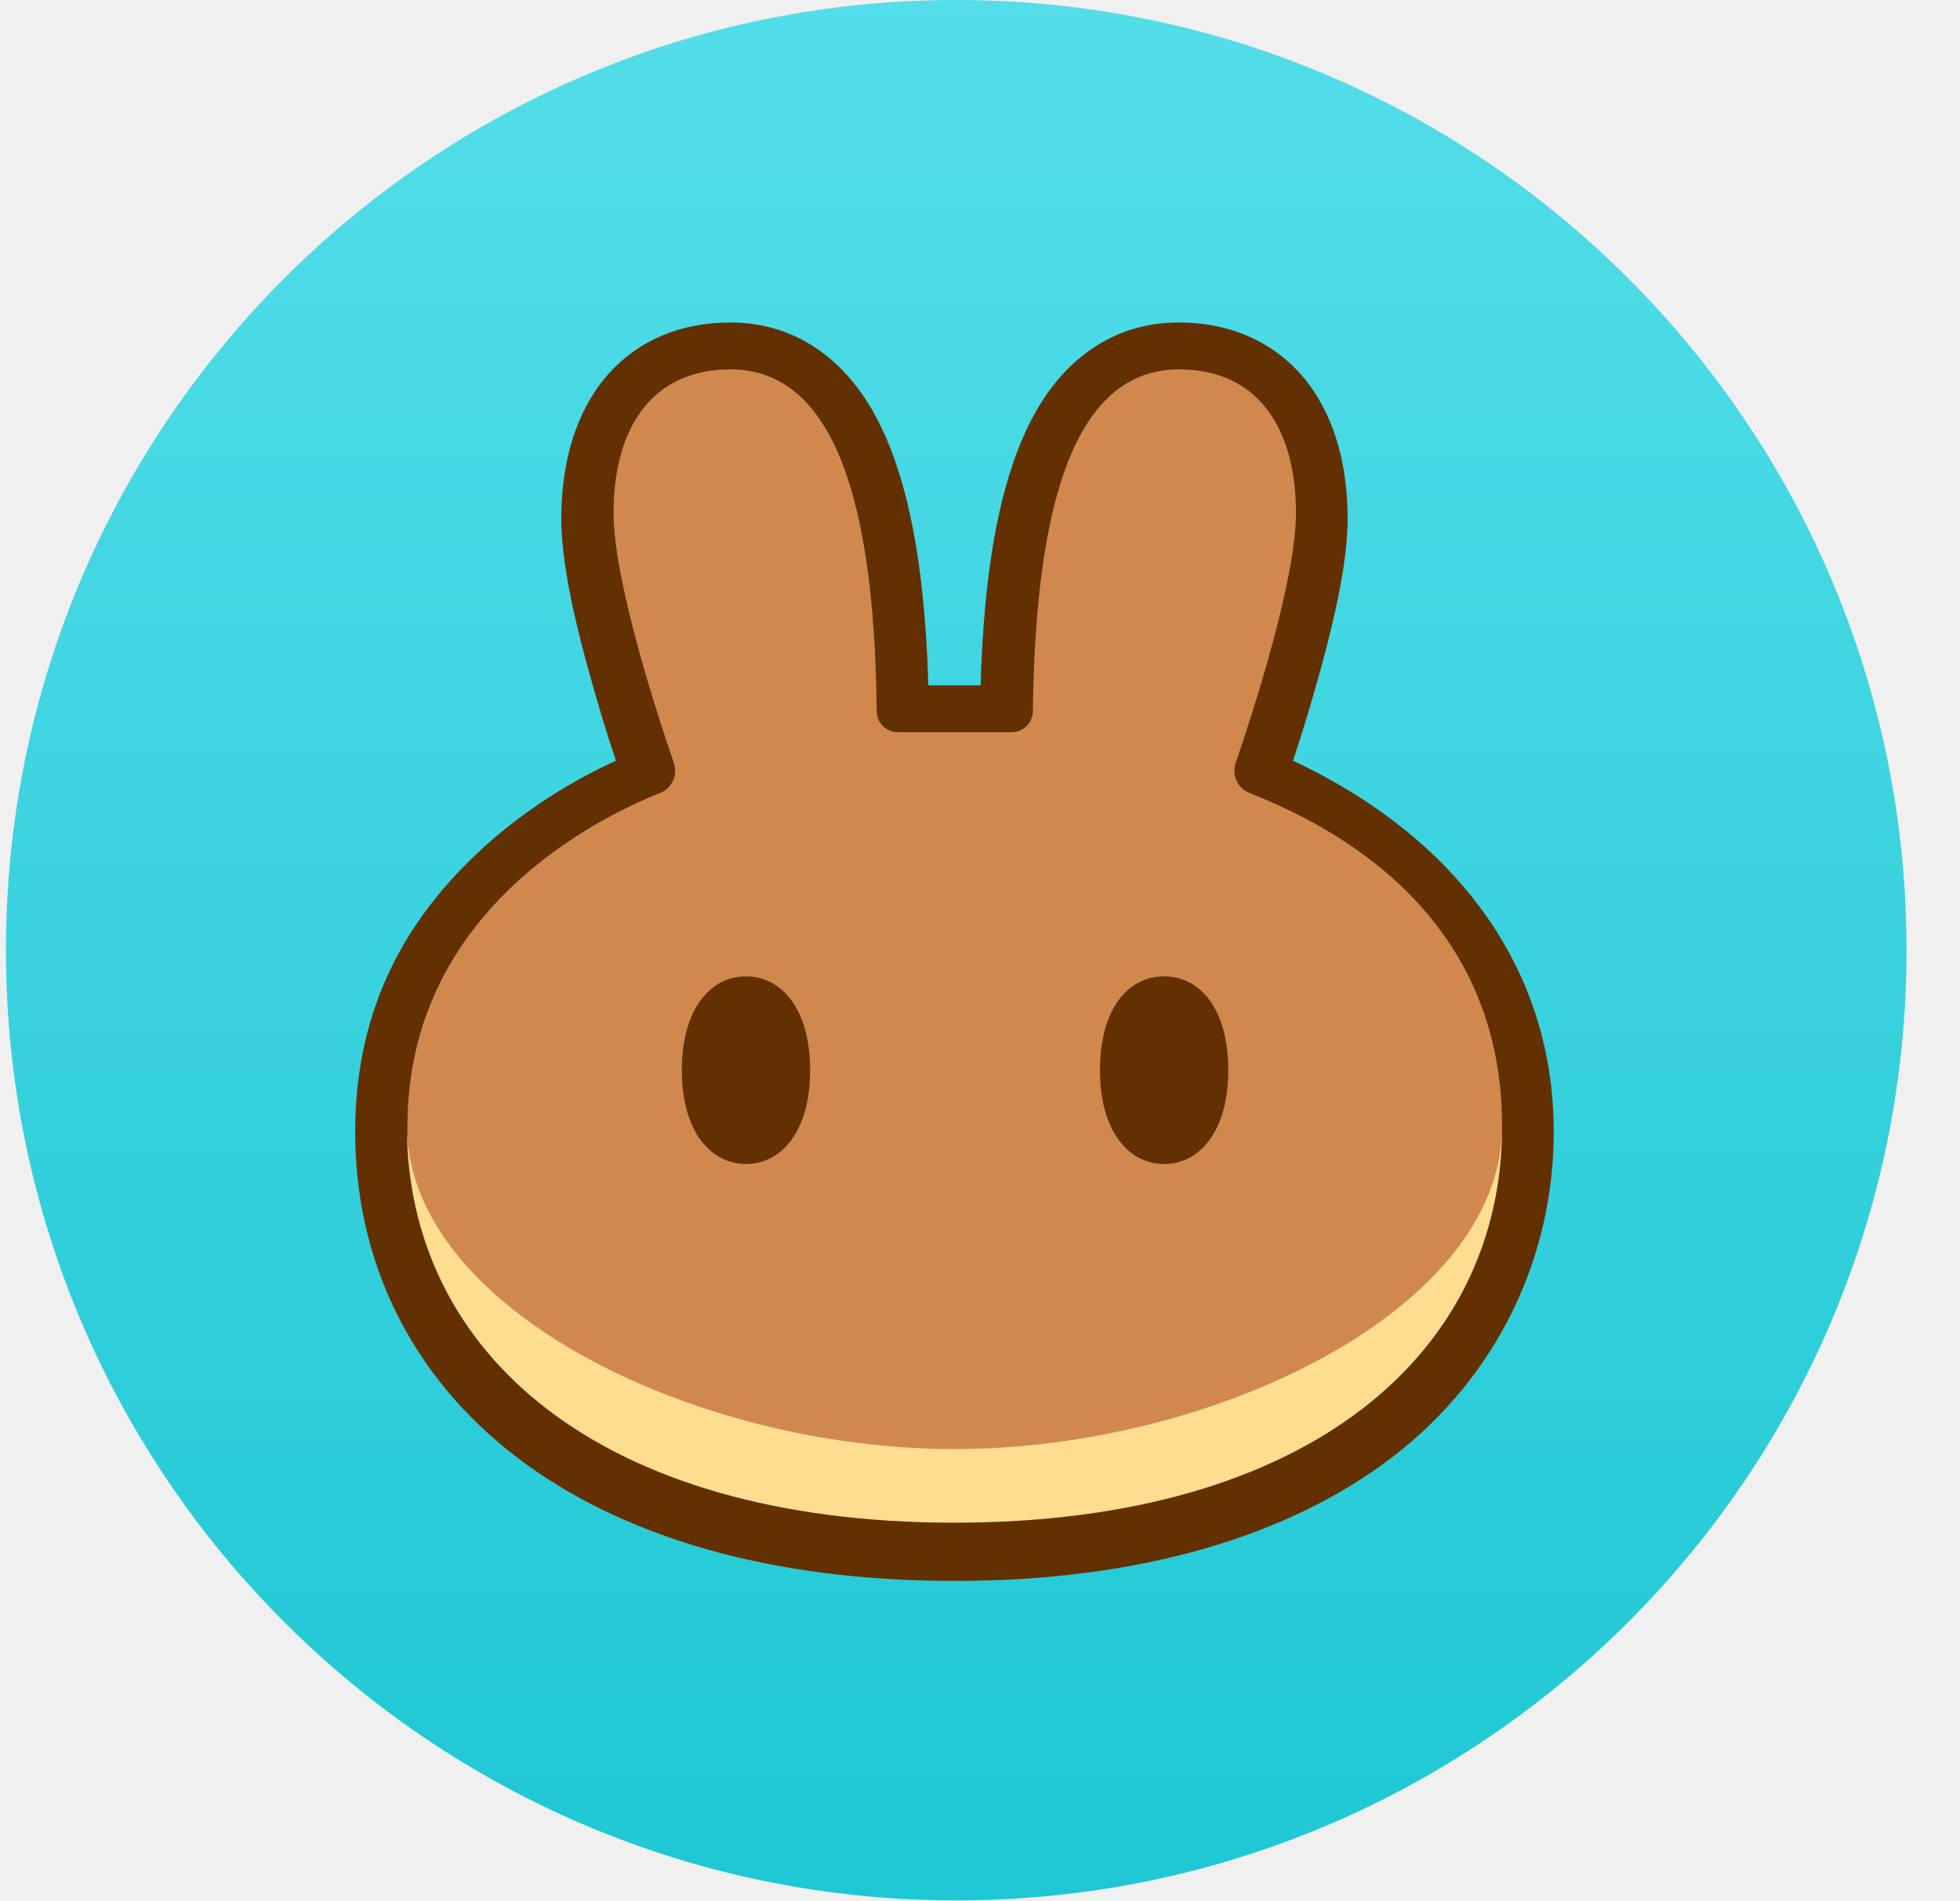
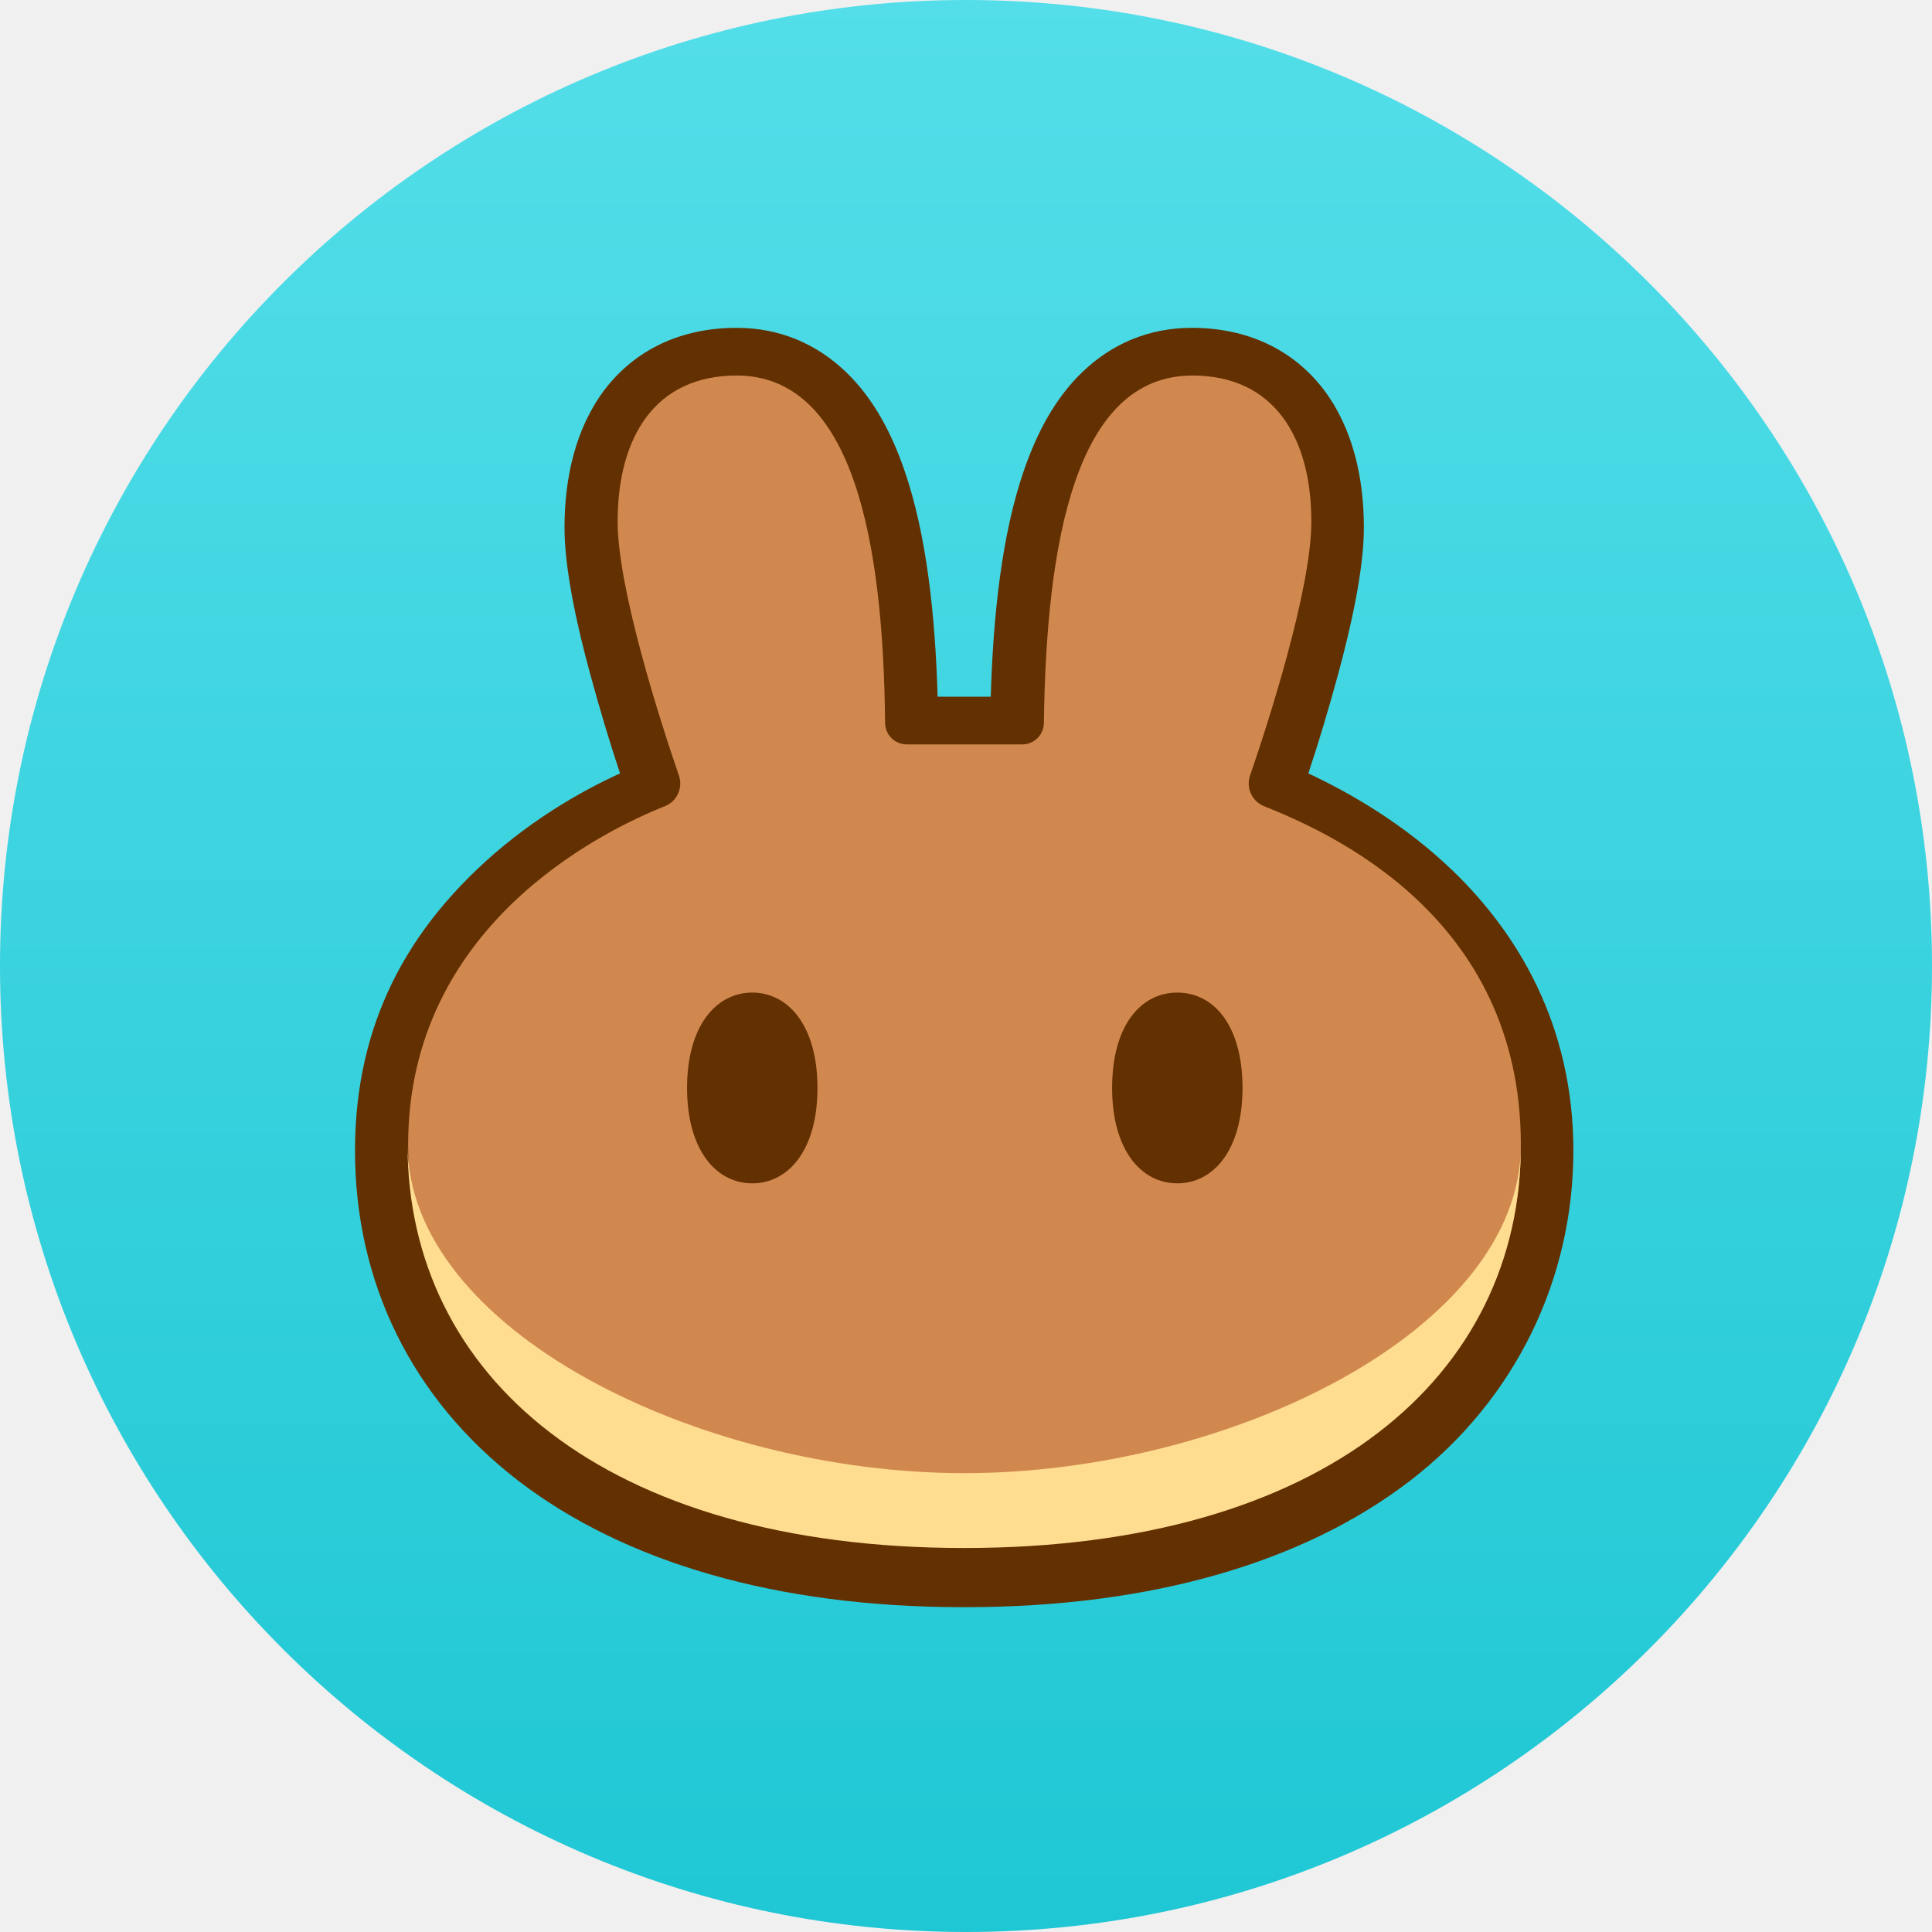
- <svg xmlns="http://www.w3.org/2000/svg" width="33" height="32" viewBox="0 0 33 32" fill="none">
-   <path d="M16.1 32C24.937 32 32.1 24.837 32.1 16C32.1 7.163 24.937 0 16.1 0C7.263 0 0.1 7.163 0.1 16C0.1 24.837 7.263 32 16.1 32Z" fill="url(#paint0_linear_63_5265)" />
-   <path fill-rule="evenodd" clip-rule="evenodd" d="M16.06 26.62C12.95 26.62 10.44 25.87 8.69 24.53C6.92 23.17 5.98 21.24 5.98 19.06C5.98 16.88 6.92 15.44 7.98 14.42C8.81 13.62 9.73 13.1 10.37 12.81C10.19 12.27 10.03 11.73 9.88 11.18C9.66 10.38 9.45 9.43 9.45 8.74C9.45 7.92 9.63 7.1 10.11 6.46C10.62 5.79 11.38 5.43 12.3 5.43C13.02 5.43 13.63 5.7 14.11 6.16C14.57 6.6 14.87 7.18 15.08 7.79C15.45 8.86 15.59 10.2 15.63 11.54H16.51C16.55 10.2 16.69 8.86 17.06 7.79C17.27 7.18 17.57 6.6 18.03 6.16C18.51 5.7 19.12 5.43 19.84 5.43C20.76 5.43 21.52 5.79 22.03 6.46C22.51 7.1 22.69 7.92 22.69 8.74C22.69 9.43 22.48 10.37 22.26 11.18C22.11 11.73 21.95 12.27 21.77 12.81C22.41 13.11 23.33 13.62 24.16 14.42C25.22 15.44 26.16 16.96 26.16 19.06C26.16 21.16 25.22 23.17 23.45 24.53C21.7 25.87 19.19 26.62 16.08 26.62H16.06Z" fill="#633001" />
-   <path d="M12.3 6.22C10.95 6.22 10.33 7.24 10.33 8.64C10.33 9.76 11.05 11.99 11.35 12.86C11.41 13.06 11.31 13.27 11.12 13.35C10.04 13.78 6.86 15.35 6.86 18.96C6.86 22.76 10.1 25.62 16.07 25.63H16.08C22.05 25.63 25.29 22.76 25.29 18.96C25.29 15.16 22.1 13.78 21.03 13.35C20.84 13.27 20.74 13.06 20.8 12.86C21.1 11.99 21.82 9.76 21.82 8.64C21.82 7.24 21.2 6.22 19.85 6.22C17.91 6.22 17.43 8.99 17.39 11.97C17.39 12.17 17.23 12.33 17.03 12.33H15.12C14.92 12.33 14.76 12.17 14.76 11.97C14.73 8.99 14.24 6.22 12.3 6.22Z" fill="#D1884F" />
-   <path d="M16.07 24.4C11.68 24.4 6.86 22.03 6.85 18.96C6.85 22.78 10.09 25.64 16.07 25.64C22.05 25.64 25.29 22.78 25.29 18.97C25.29 22.03 20.46 24.4 16.07 24.4Z" fill="#FEDC90" />
-   <path d="M13.64 18.02C13.64 19.06 13.15 19.6 12.56 19.6C11.97 19.6 11.48 19.06 11.48 18.02C11.48 16.98 11.97 16.44 12.56 16.44C13.15 16.44 13.64 16.98 13.64 18.02ZM20.68 18.02C20.68 19.06 20.19 19.6 19.6 19.6C19.01 19.6 18.52 19.06 18.52 18.02C18.52 16.98 19 16.44 19.6 16.44C20.2 16.44 20.68 16.98 20.68 18.02Z" fill="#633001" />
+ <svg xmlns="http://www.w3.org/2000/svg" width="32" height="32" viewBox="0 0 32 32" fill="none">
+   <g clip-path="url(#clip0_98_2762)">
+     <path d="M16 32C24.837 32 32 24.837 32 16C32 7.163 24.837 0 16 0C7.163 0 0 7.163 0 16C0 24.837 7.163 32 16 32Z" fill="url(#paint0_linear_98_2762)" />
+     <path fill-rule="evenodd" clip-rule="evenodd" d="M15.96 26.62C12.85 26.62 10.34 25.87 8.59 24.53C6.82 23.17 5.88 21.24 5.88 19.06C5.88 16.88 6.82 15.44 7.88 14.42C8.71 13.62 9.63 13.1 10.27 12.81C10.09 12.27 9.93 11.73 9.78 11.18C9.56 10.38 9.35 9.43 9.35 8.74C9.35 7.92 9.53 7.1 10.01 6.46C10.52 5.79 11.28 5.43 12.2 5.43C12.92 5.43 13.53 5.7 14.01 6.16C14.47 6.6 14.77 7.18 14.98 7.79C15.35 8.86 15.49 10.2 15.53 11.54H16.41C16.45 10.2 16.59 8.86 16.96 7.79C17.17 7.18 17.47 6.6 17.93 6.16C18.41 5.7 19.02 5.43 19.74 5.43C20.66 5.43 21.42 5.79 21.93 6.46C22.41 7.1 22.59 7.92 22.59 8.74C22.59 9.43 22.38 10.37 22.16 11.18C22.01 11.73 21.85 12.27 21.67 12.81C22.31 13.11 23.23 13.62 24.06 14.42C25.12 15.44 26.06 16.96 26.06 19.06C26.06 21.16 25.12 23.17 23.35 24.53C21.6 25.87 19.09 26.62 15.98 26.62H15.96Z" fill="#633001" />
+     <path d="M12.2 6.22C10.85 6.22 10.23 7.24 10.23 8.64C10.23 9.76 10.95 11.99 11.25 12.86C11.31 13.06 11.21 13.27 11.02 13.35C9.94 13.78 6.76 15.35 6.76 18.96C6.76 22.76 10 25.62 15.97 25.63H15.98C21.95 25.63 25.19 22.76 25.19 18.96C25.19 15.16 22 13.78 20.93 13.35C20.74 13.27 20.64 13.06 20.7 12.86C21 11.99 21.72 9.76 21.72 8.64C21.72 7.24 21.1 6.22 19.75 6.22C17.81 6.22 17.33 8.99 17.29 11.97C17.29 12.17 17.13 12.33 16.93 12.33H15.02C14.82 12.33 14.66 12.17 14.66 11.97C14.63 8.99 14.14 6.22 12.2 6.22Z" fill="#D1884F" />
+     <path d="M15.97 24.4C11.58 24.4 6.76 22.03 6.75 18.96C6.75 22.78 9.99 25.64 15.97 25.64C21.95 25.64 25.19 22.78 25.19 18.97C25.19 22.03 20.36 24.4 15.97 24.4Z" fill="#FEDC90" />
+     <path d="M13.54 18.02C13.54 19.06 13.05 19.6 12.46 19.6C11.87 19.6 11.38 19.06 11.38 18.02C11.38 16.98 11.87 16.44 12.46 16.44C13.05 16.44 13.54 16.98 13.54 18.02ZM20.58 18.02C20.58 19.06 20.09 19.6 19.5 19.6C18.91 19.6 18.42 19.06 18.42 18.02C18.42 16.98 18.9 16.44 19.5 16.44C20.1 16.44 20.58 16.98 20.58 18.02Z" fill="#633001" />
+   </g>
  <defs>
-     <linearGradient id="paint0_linear_63_5265" x1="16.1" y1="0" x2="16.1" y2="32" gradientUnits="userSpaceOnUse">
+     <linearGradient id="paint0_linear_98_2762" x1="16" y1="0" x2="16" y2="32" gradientUnits="userSpaceOnUse">
      <stop stop-color="#53DEE9" />
      <stop offset="1" stop-color="#1FC7D4" />
    </linearGradient>
+     <clipPath id="clip0_98_2762">
+       <rect width="32" height="32" fill="white" />
+     </clipPath>
  </defs>
</svg>
